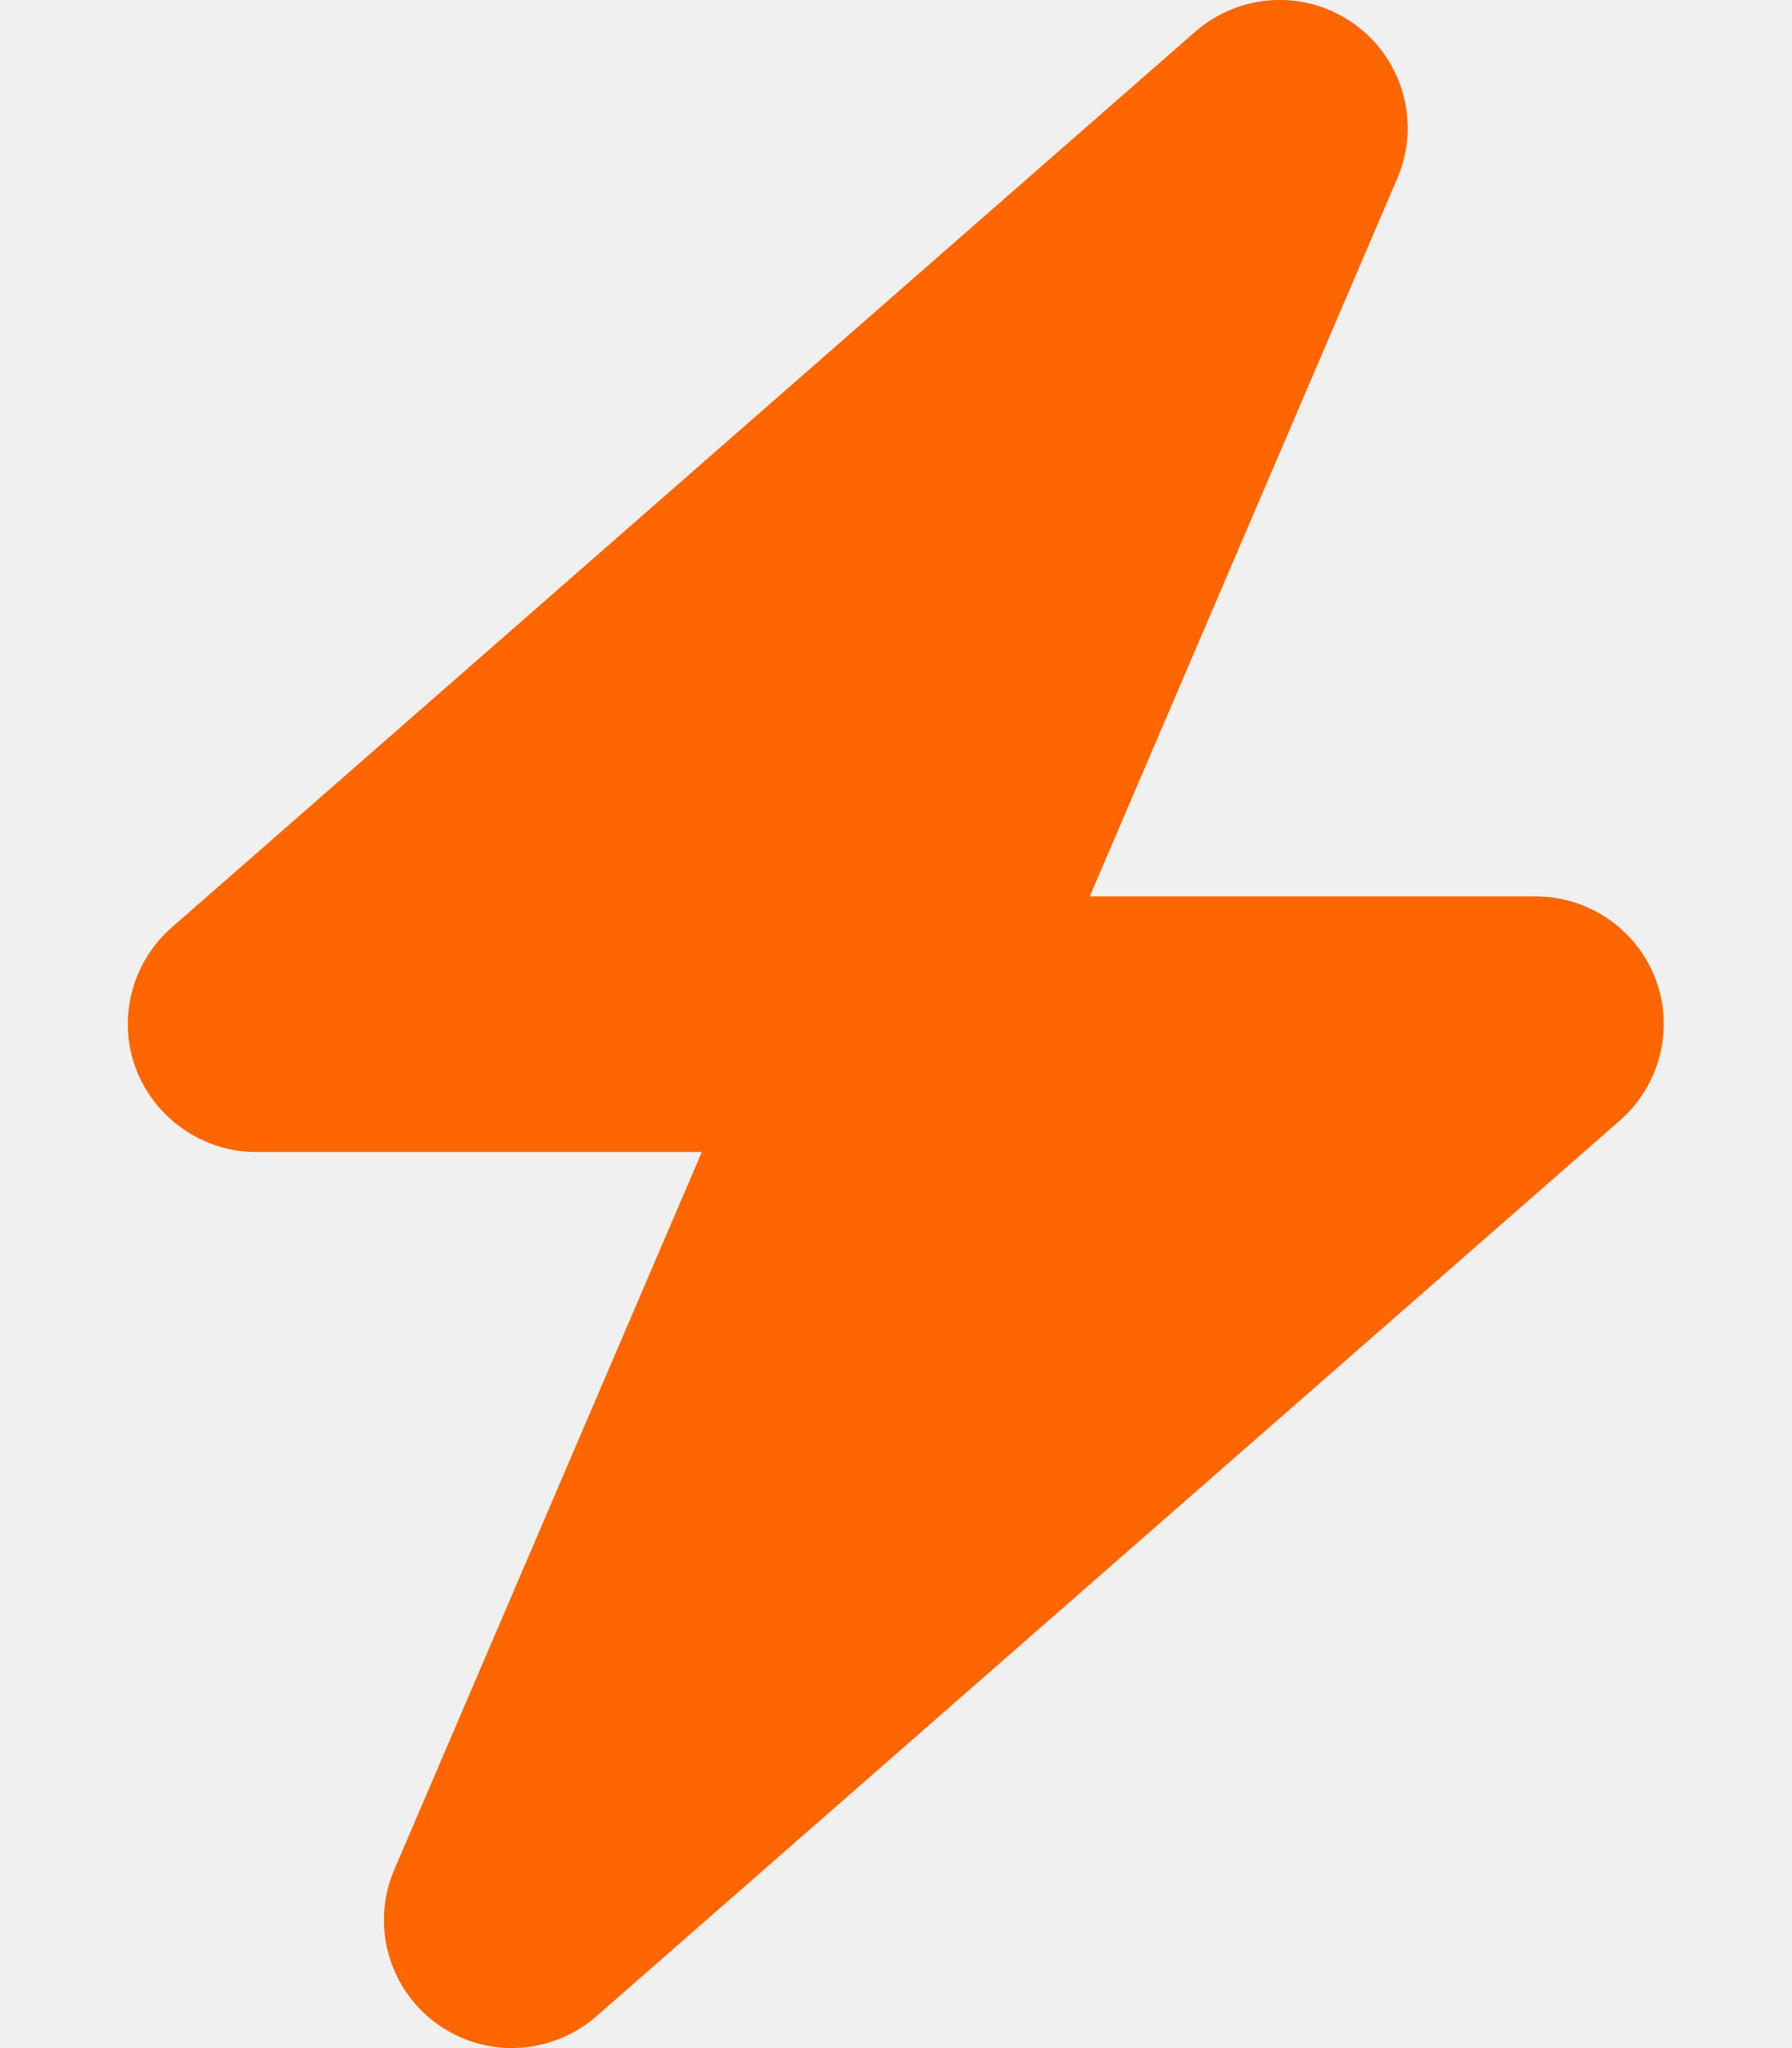
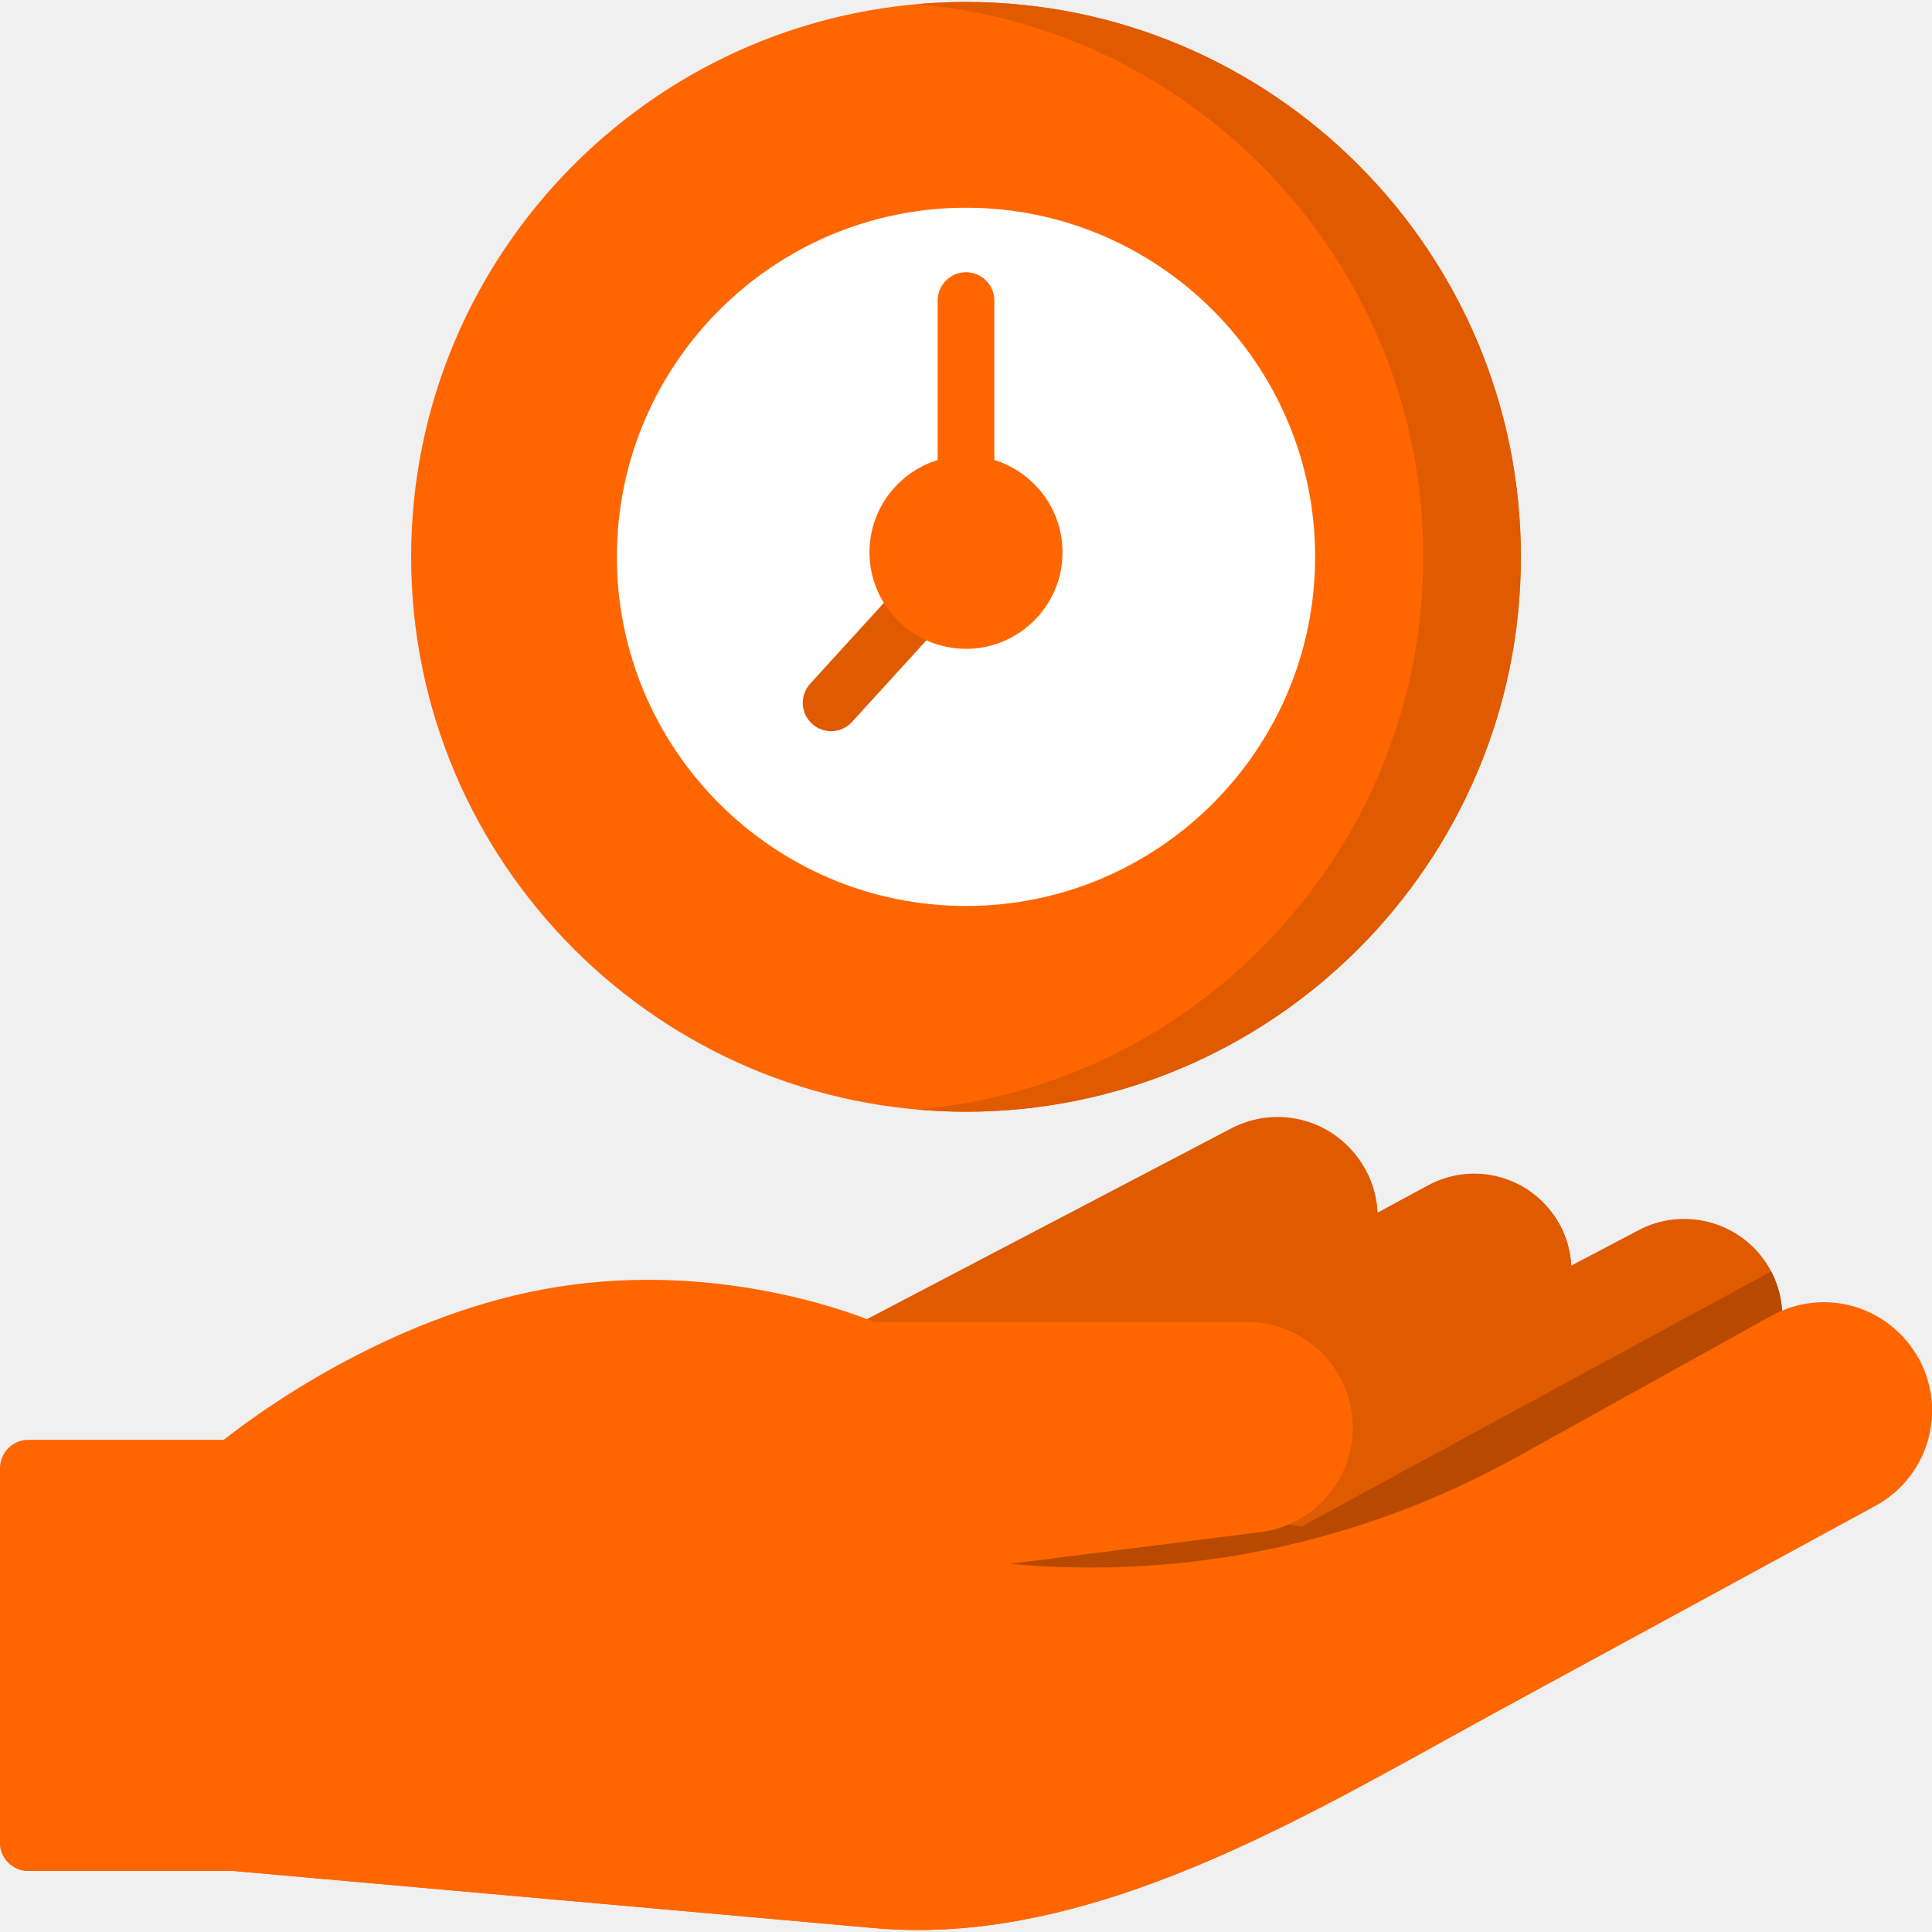
- <svg xmlns="http://www.w3.org/2000/svg" viewBox="0 0 448 512" fill="#ff6600">
-   <path d="M349.4 44.6c5.9-13.7 1.5-29.7-10.6-38.5s-28.6-8-39.9 1.8l-256 224c-10 8.8-13.6 22.9-8.9 35.3S50.7 288 64 288H175.5L98.6 467.4c-5.9 13.7-1.5 29.7 10.6 38.5s28.6 8 39.9-1.8l256-224c10-8.8 13.6-22.9 8.9-35.3s-16.6-20.7-30-20.7H272.5L349.4 44.6z" />
+ <svg xmlns="http://www.w3.org/2000/svg" version="1.1" id="Layer_1" x="0px" y="0px" viewBox="0 0 512 512" style="enable-background:new 0 0 512 512;" xml:space="preserve">
+   <path style="fill:#ff6600;" d="M256.001,0.524c-81.082,0-147.047,65.965-147.047,147.046c0,81.082,65.965,147.046,147.047,147.046 s147.046-65.965,147.046-147.046S337.083,0.524,256.001,0.524z" />
+   <path style="fill:#e05a00;" d="M256.001,0.524c-4.355,0-8.663,0.201-12.923,0.574c75.052,6.567,134.123,69.745,134.123,146.472 s-59.072,139.906-134.123,146.471c4.26,0.372,8.568,0.574,12.923,0.574c81.082,0,147.046-65.965,147.046-147.046 C403.047,66.489,337.083,0.524,256.001,0.524z" />
+   <circle style="fill:#fff" cx="256.001" cy="147.568" r="100.026" />
+   <path style="fill:#ff6600;" d="M256.001,255.105c-59.294,0-107.534-48.24-107.534-107.534s48.24-107.534,107.534-107.534 s107.533,48.24,107.533,107.534C363.535,206.865,315.295,255.105,256.001,255.105z M256.001,55.05 c-51.017,0-92.521,41.505-92.521,92.521s41.505,92.521,92.521,92.521s92.52-41.505,92.52-92.521 C348.522,96.554,307.017,55.05,256.001,55.05z" />
+   <g>
+     <path style="fill:#e05a00;" d="M238.614,154.963l-23.915,26.242c-2.792,3.064-2.572,7.812,0.491,10.604 c1.439,1.312,3.249,1.959,5.054,1.959c2.038,0,4.069-0.826,5.55-2.45l23.915-26.242c2.792-3.064,2.572-7.812-0.491-10.604 C246.154,151.679,241.406,151.899,238.614,154.963z" />
+     <path style="fill:#ff6600;" d="M256.001,72.14c-4.147,0-7.506,3.361-7.506,7.506v48.645c0,4.146,3.36,7.506,7.506,7.506 c4.147,0,7.506-3.361,7.506-7.506V79.646C263.507,75.501,260.148,72.14,256.001,72.14z" />
+   </g>
+   <circle style="fill:#ff6600;" cx="256.001" cy="146.367" r="18.076" />
+   <path style="fill:#ff6600;" d="M256.001,171.945c-14.105,0-25.581-11.475-25.581-25.58s11.476-25.58,25.581-25.58 c14.105,0,25.58,11.475,25.58,25.58C281.581,160.47,270.106,171.945,256.001,171.945z M256.001,135.798 c-5.827,0-10.568,4.74-10.568,10.567s4.74,10.567,10.568,10.567c5.826,0,10.567-4.74,10.567-10.567 C266.568,140.538,261.828,135.798,256.001,135.798z" />
+   <path style="fill:#e05a00;" d="M359.91,306.864c-7.829-10.634-22.003-13.91-33.704-7.783l-99.531,52.112 c-3.062,1.603-4.633,5.087-3.808,8.443c0.826,3.356,3.834,5.714,7.289,5.714l83.286-0.001c1.247,0,2.476-0.311,3.572-0.905 l34.149-18.481c6.759-3.658,11.598-10.058,13.275-17.558C366.117,320.905,364.466,313.054,359.91,306.864z" />
+   <path style="fill:#e05a00;" d="M313.442,365.349c1.247,0,2.476-0.311,3.572-0.905l34.149-18.481 c6.759-3.658,11.598-10.058,13.275-17.558c1.324-5.92,0.566-12.055-2.049-17.424l-98.658,54.368L313.442,365.349z" />
+   <path style="fill:#e05a00;" d="M412.71,323.441c-7.128-11.761-22.187-15.847-34.284-9.303l-68.558,37.104 c-3.023,1.635-4.548,5.113-3.704,8.444c0.844,3.331,3.841,5.664,7.277,5.664h17.097c7.137,0,12.944,5.806,12.944,12.943 c0,2.629,1.375,5.067,3.626,6.426c1.191,0.719,2.534,1.081,3.88,1.081c1.198,0,2.399-0.287,3.495-0.864l48.193-25.356 c6.257-3.292,10.931-9.089,12.824-15.902C417.392,336.865,416.376,329.489,412.71,323.441z" />
+   <path style="fill:#e05a00;" d="M415.501,343.679c1.893-6.814,0.876-14.19-2.789-20.238c-0.314-0.517-0.648-1.015-0.992-1.502 l-78.306,43.745c5.756,1.312,10.069,6.463,10.069,12.61c0,2.629,1.375,5.067,3.626,6.426c1.191,0.719,2.534,1.081,3.88,1.081 c1.198,0,2.399-0.287,3.495-0.864l48.193-25.356C408.934,356.288,413.608,350.492,415.501,343.679z" />
+   <path style="fill:#e05a00;" d="M467.486,333.862c-7.51-10.496-21.786-13.879-33.21-7.87l-86.783,45.658 c-2.467,1.297-4.011,3.855-4.011,6.644c0,6.505-4.866,12.025-11.321,12.841l-127.23,16.086c-3.761,0.475-6.577,3.679-6.566,7.469 c0.012,3.79,2.846,6.978,6.611,7.43l54.035,6.502c10.059,1.21,20.106,1.812,30.102,1.812c42.014,0,83.121-10.621,120.355-31.284 l49.499-27.47c6.468-3.589,11.109-9.784,12.734-17C473.326,347.464,471.789,339.876,467.486,333.862z" />
+   <path style="fill:#b84900;" d="M409.468,399.149l49.499-27.47c6.468-3.589,11.109-9.784,12.734-17 c1.358-6.033,0.498-12.324-2.333-17.74l-124.445,67.605c0,0-21.034-3.629-27.144-3.877c-2.295-0.093-28.428-0.116-60.165-0.109 l-52.681,6.661c-3.761,0.475-6.577,3.679-6.566,7.469c0.012,3.79,2.846,6.978,6.611,7.43l54.035,6.502 c10.059,1.21,20.106,1.812,30.102,1.812C331.128,430.433,372.234,419.811,409.468,399.149z" />
+   <path style="fill:#ff6600;" d="M506.197,356.519c-8.513-11.269-23.766-14.671-36.262-8.093c-0.049,0.026-0.098,0.052-0.147,0.079 l-67.604,37.516c-41.325,22.933-87.735,32.696-134.611,28.412l66.472-8.404c13.939-1.762,24.45-13.686,24.45-27.736 c0-15.414-12.541-27.956-27.956-27.956h-98.86c-7.954-3.25-44.517-16.684-87.731-8.652c-41.679,7.748-75.805,32.902-84.656,39.889 H7.506c-4.146,0-7.506,3.361-7.506,7.506v99.221c0,4.146,3.361,7.506,7.506,7.506h54.108l170.145,15.162 c3.843,0.342,7.676,0.506,11.511,0.506c48.788-0.002,96.8-26.571,139.518-50.214c5.19-2.872,10.317-5.709,15.37-8.459l98.856-53.776 c7.345-3.996,12.571-10.975,14.336-19.148C513.117,371.705,511.238,363.191,506.197,356.519z" />
+   <path style="fill:#ff6600;" d="M497.015,370.688l-98.856,53.776c-5.054,2.749-10.181,5.587-15.37,8.459 c-42.72,23.643-90.73,50.211-139.518,50.214c-3.835,0-7.668-0.164-11.511-0.506L61.614,467.468H7.506 c-4.146,0-7.506-3.361-7.506-7.506v28.339c0,4.146,3.361,7.506,7.506,7.506h54.108l170.145,15.162 c3.843,0.342,7.676,0.506,11.511,0.506c48.788-0.002,96.8-26.571,139.518-50.214c5.19-2.872,10.317-5.709,15.37-8.459l98.856-53.776 c7.345-3.996,12.571-10.975,14.336-19.148c1.499-6.944,0.36-14.13-3.106-20.227C505.632,364.256,501.772,368.099,497.015,370.688z" />
</svg>
